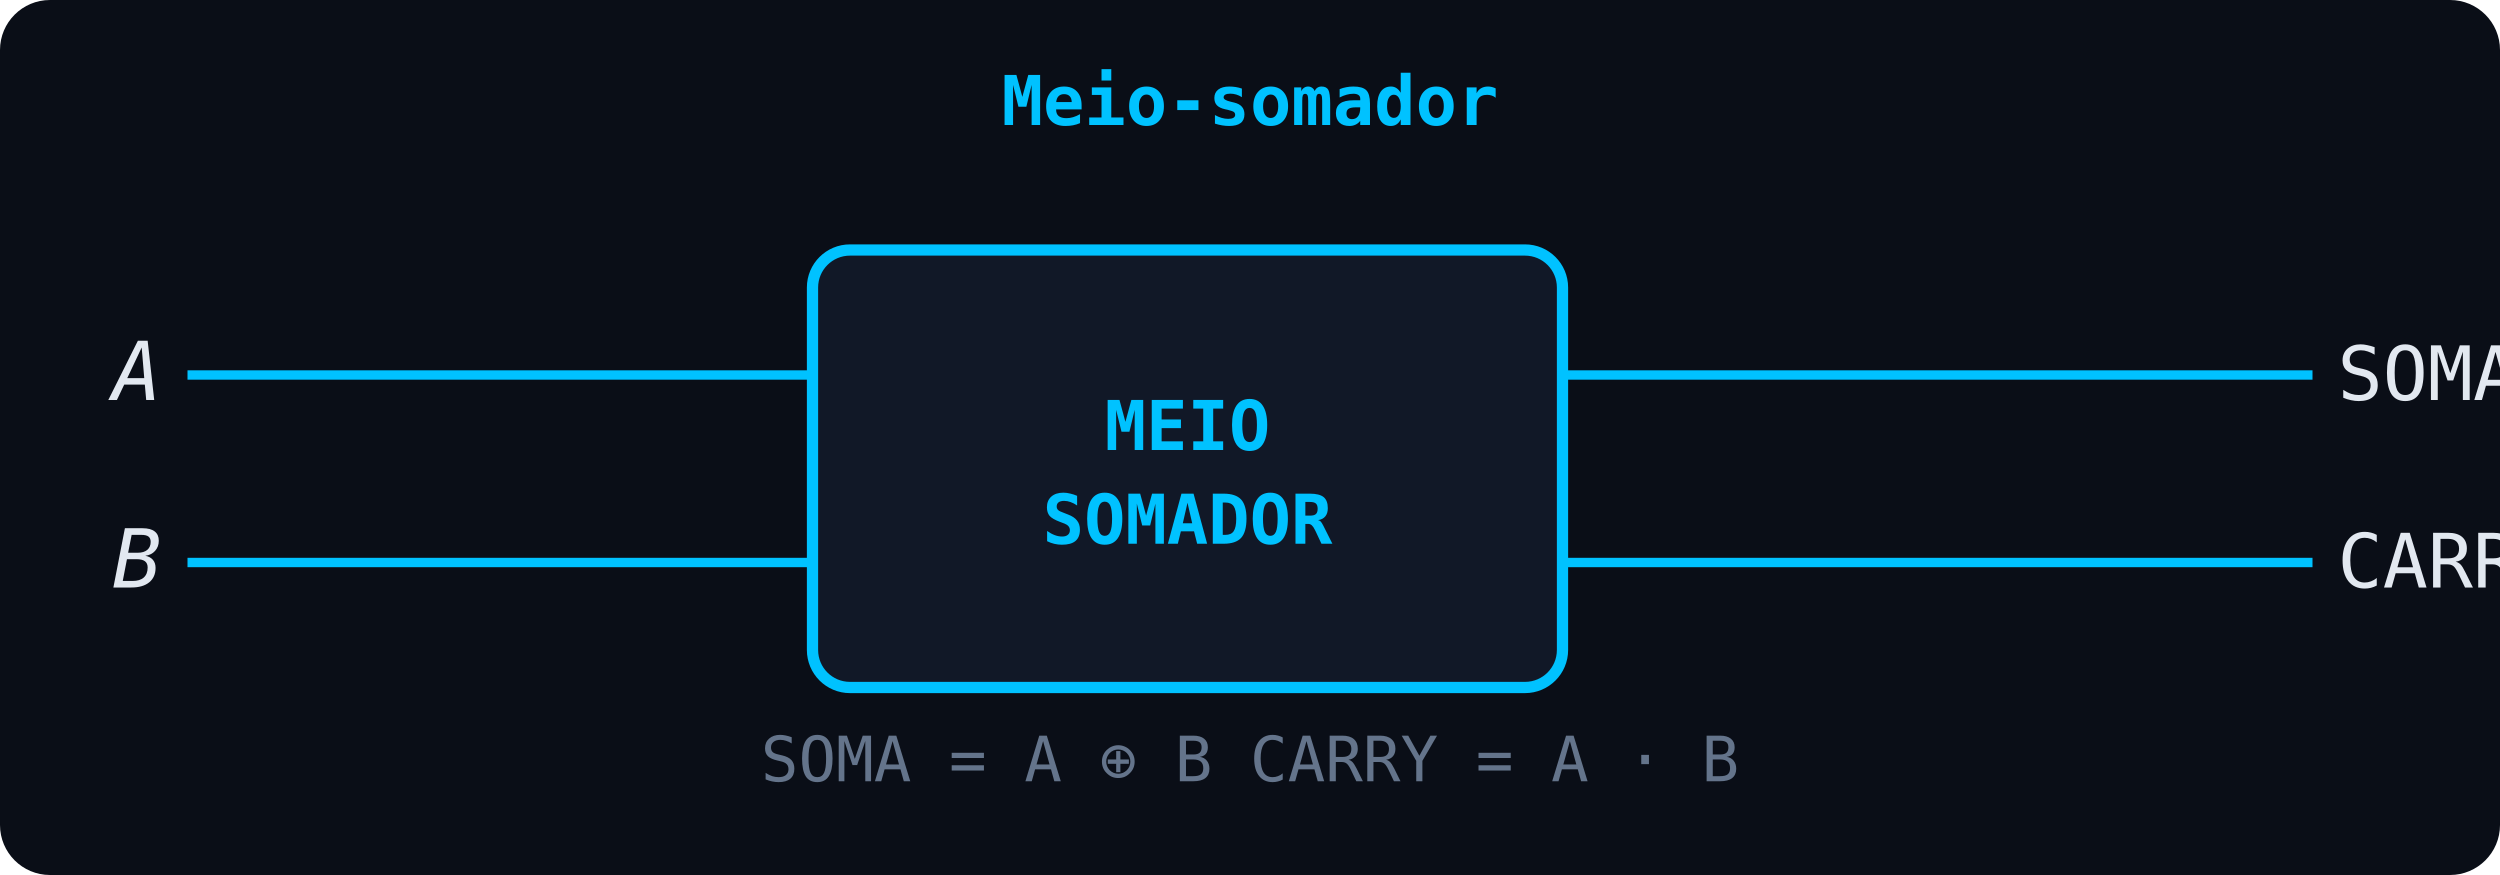
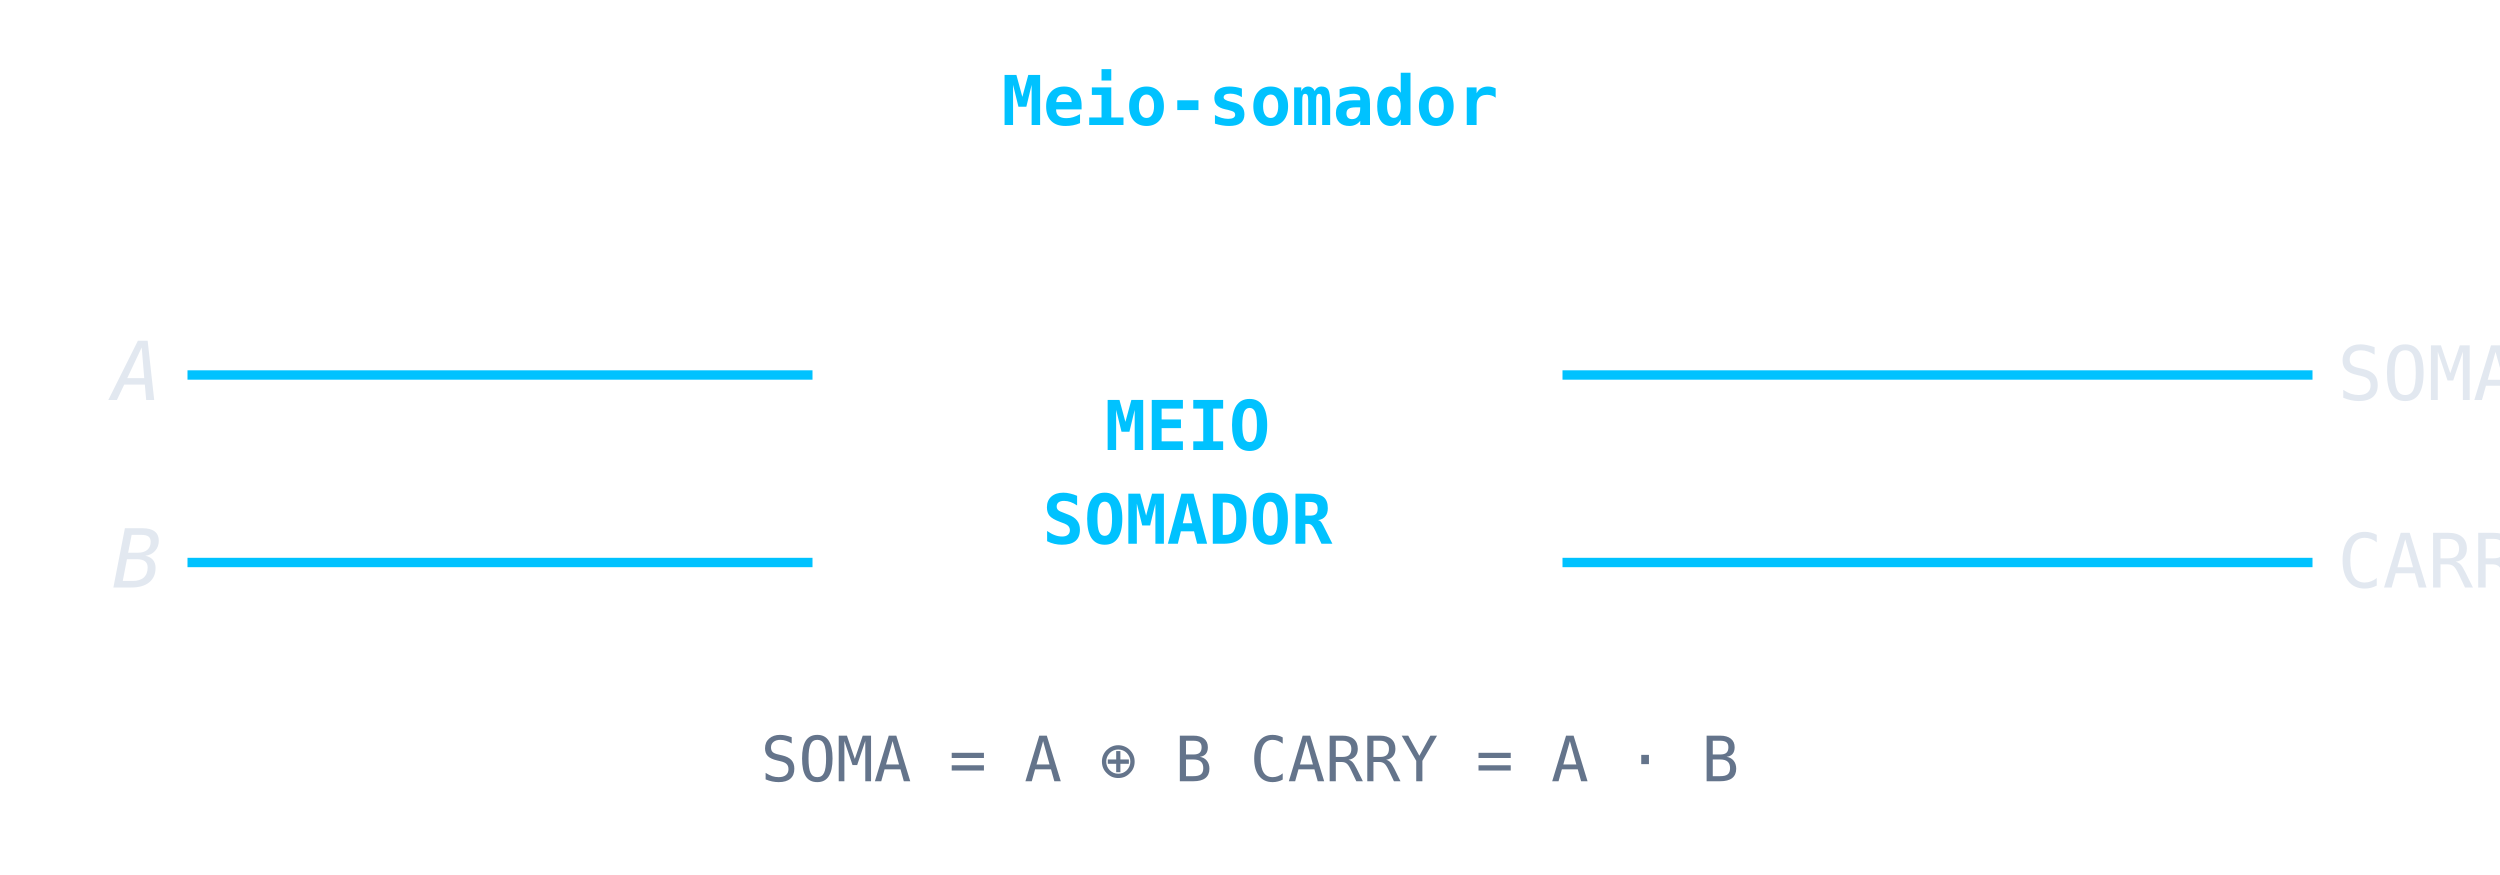
<svg xmlns="http://www.w3.org/2000/svg" viewBox="0 0 400 140" font-family="IBM Plex Mono, monospace" font-size="12">
-   <rect width="400" height="140" fill="#0a0e17" rx="8" />
+   <rect fill="#0a0e17" rx="8" />
  <text x="200" y="20" fill="#00c2ff" font-size="11" text-anchor="middle" font-weight="600">Meio-somador</text>
  <line x1="30" y1="60" x2="130" y2="60" stroke="#00c2ff" stroke-width="1.5" />
  <line x1="30" y1="90" x2="130" y2="90" stroke="#00c2ff" stroke-width="1.5" />
  <text x="18" y="64" fill="#e2e8f0" font-size="13" font-style="italic">A</text>
  <text x="18" y="94" fill="#e2e8f0" font-size="13" font-style="italic">B</text>
-   <rect x="130" y="40" width="120" height="70" rx="6" fill="#111827" stroke="#00c2ff" stroke-width="1.8" />
+   <rect x="130" y="40" rx="6" fill="#111827" stroke="#00c2ff" stroke-width="1.8" />
  <text x="190" y="72" fill="#00c2ff" font-size="11" text-anchor="middle" font-weight="600">MEIO</text>
  <text x="190" y="87" fill="#00c2ff" font-size="11" text-anchor="middle" font-weight="600">SOMADOR</text>
  <line x1="250" y1="60" x2="370" y2="60" stroke="#00c2ff" stroke-width="1.5" />
  <line x1="250" y1="90" x2="370" y2="90" stroke="#00c2ff" stroke-width="1.5" />
  <text x="374" y="64" fill="#e2e8f0" font-size="12">SOMA</text>
  <text x="374" y="94" fill="#e2e8f0" font-size="12">CARRY</text>
  <text x="200" y="125" fill="#64748b" font-size="10" text-anchor="middle">SOMA = A ⊕ B     CARRY = A · B</text>
</svg>
